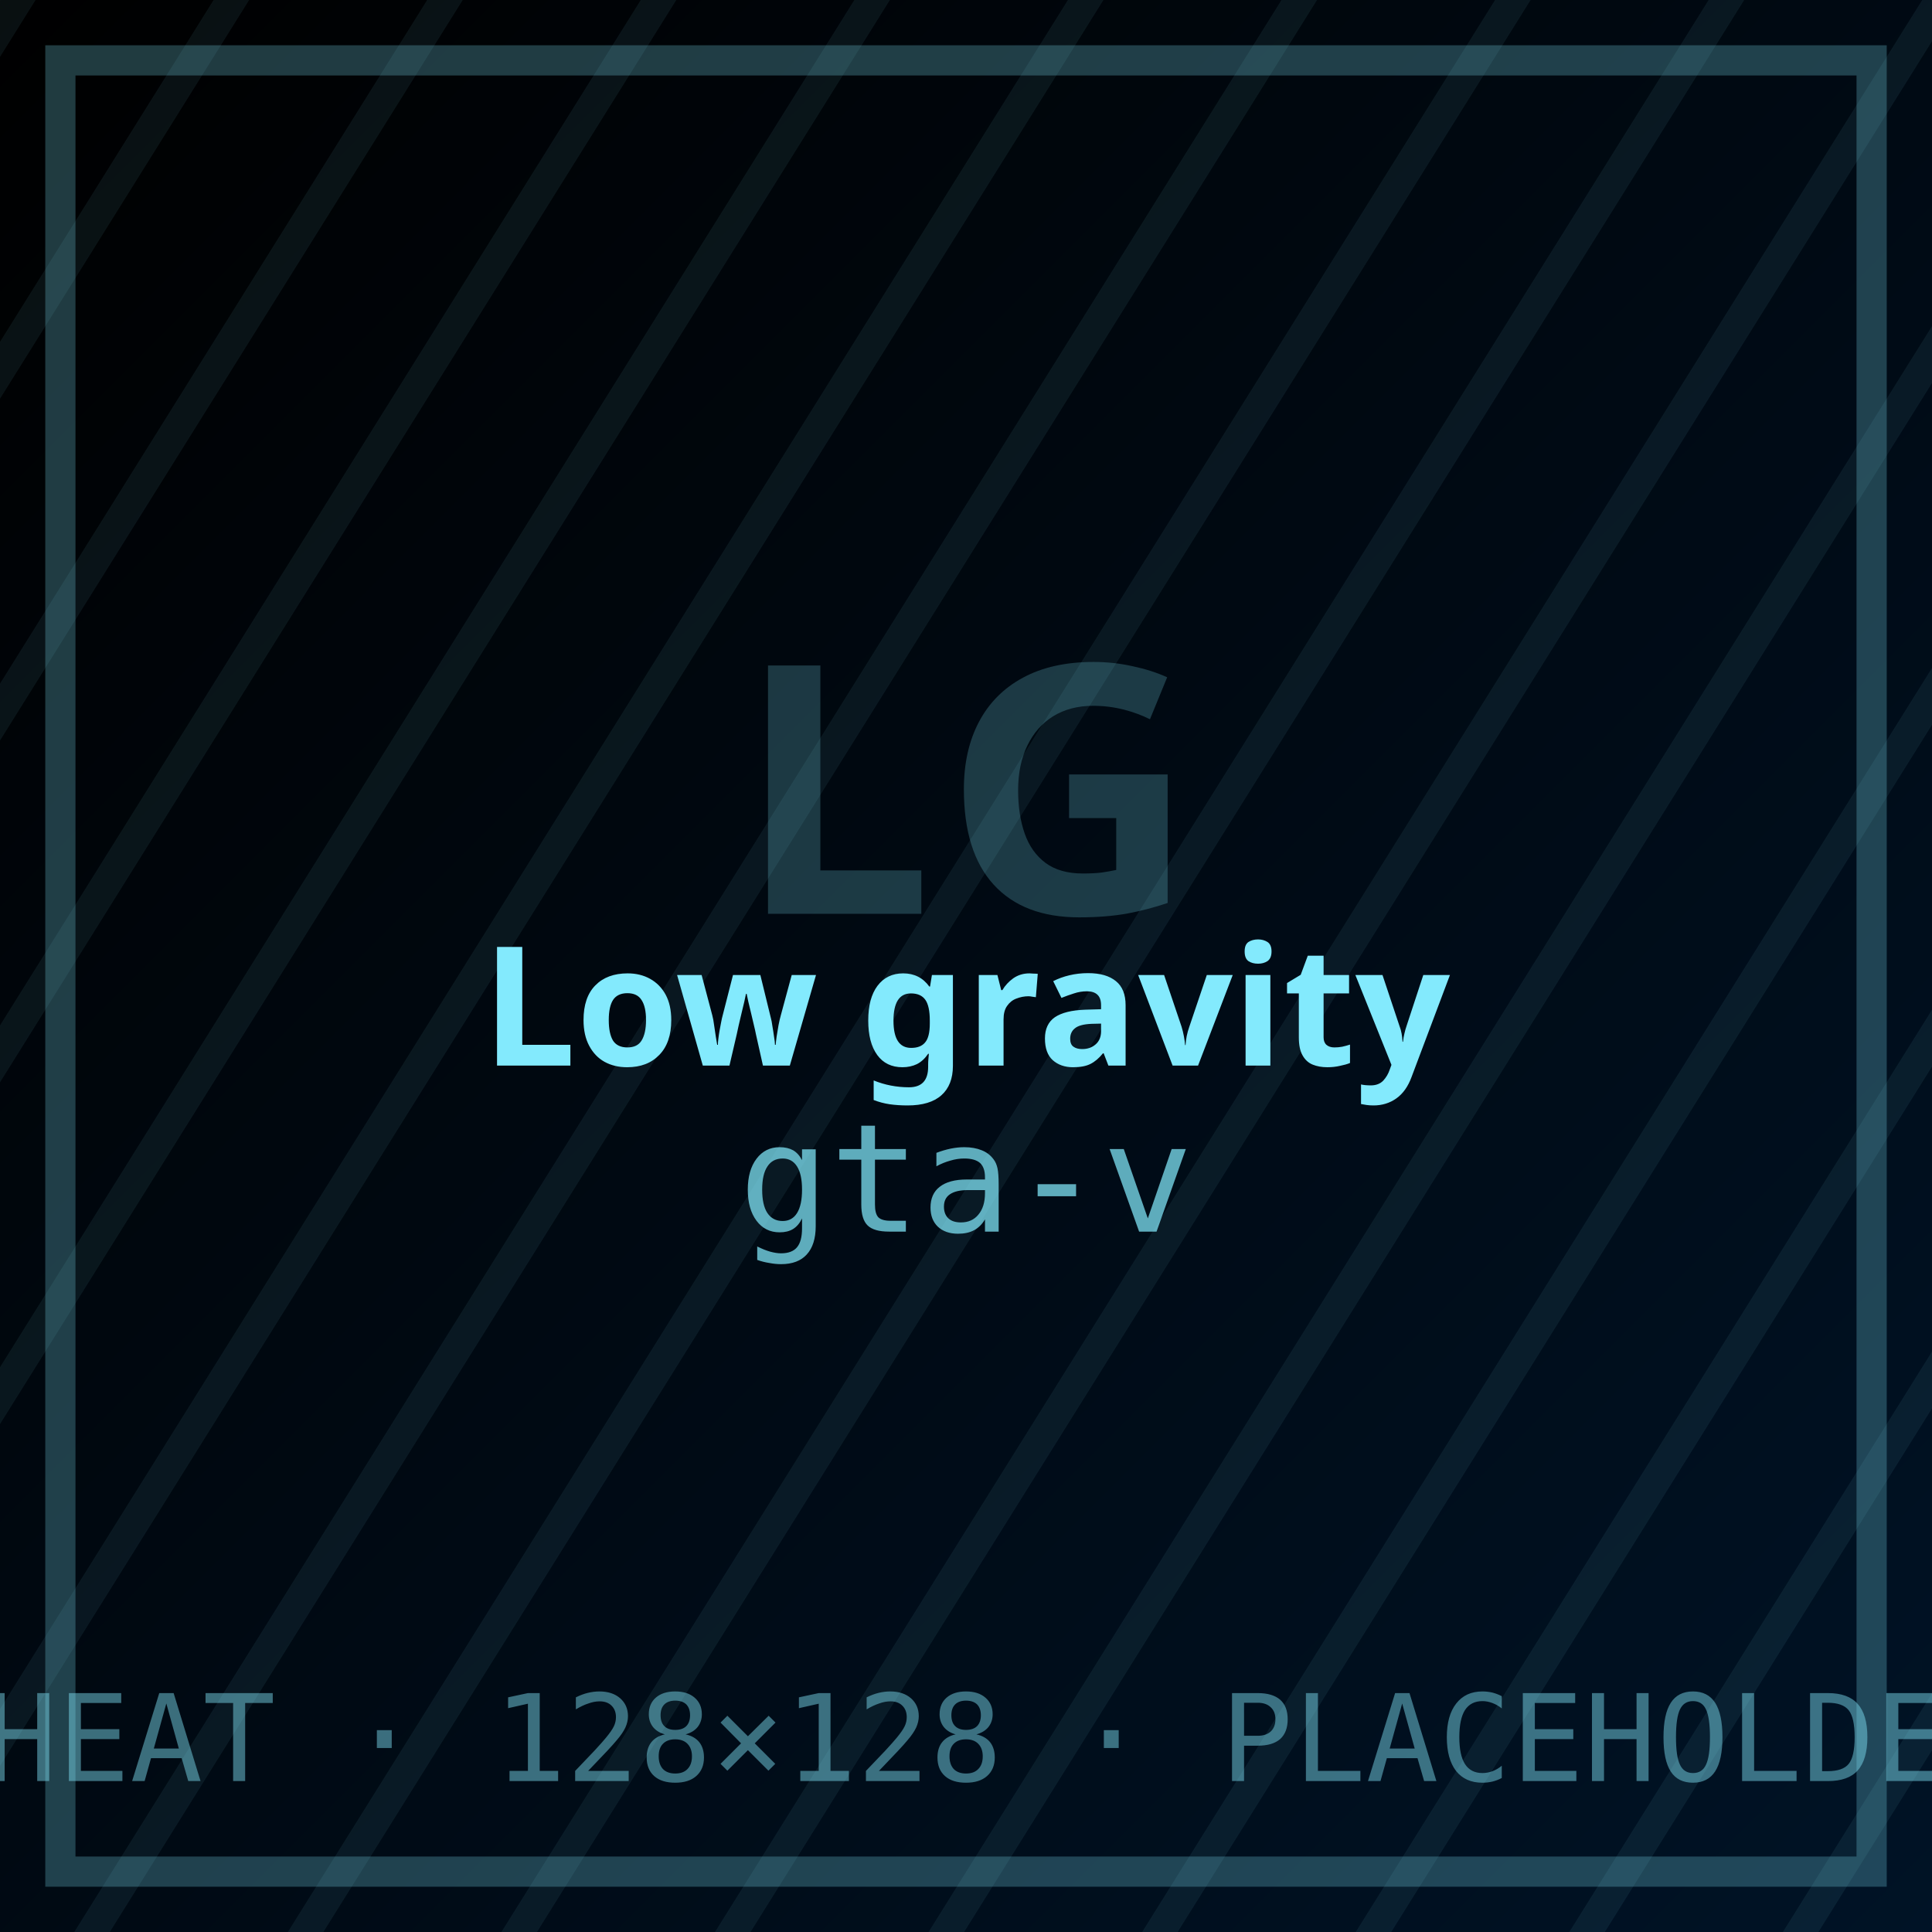
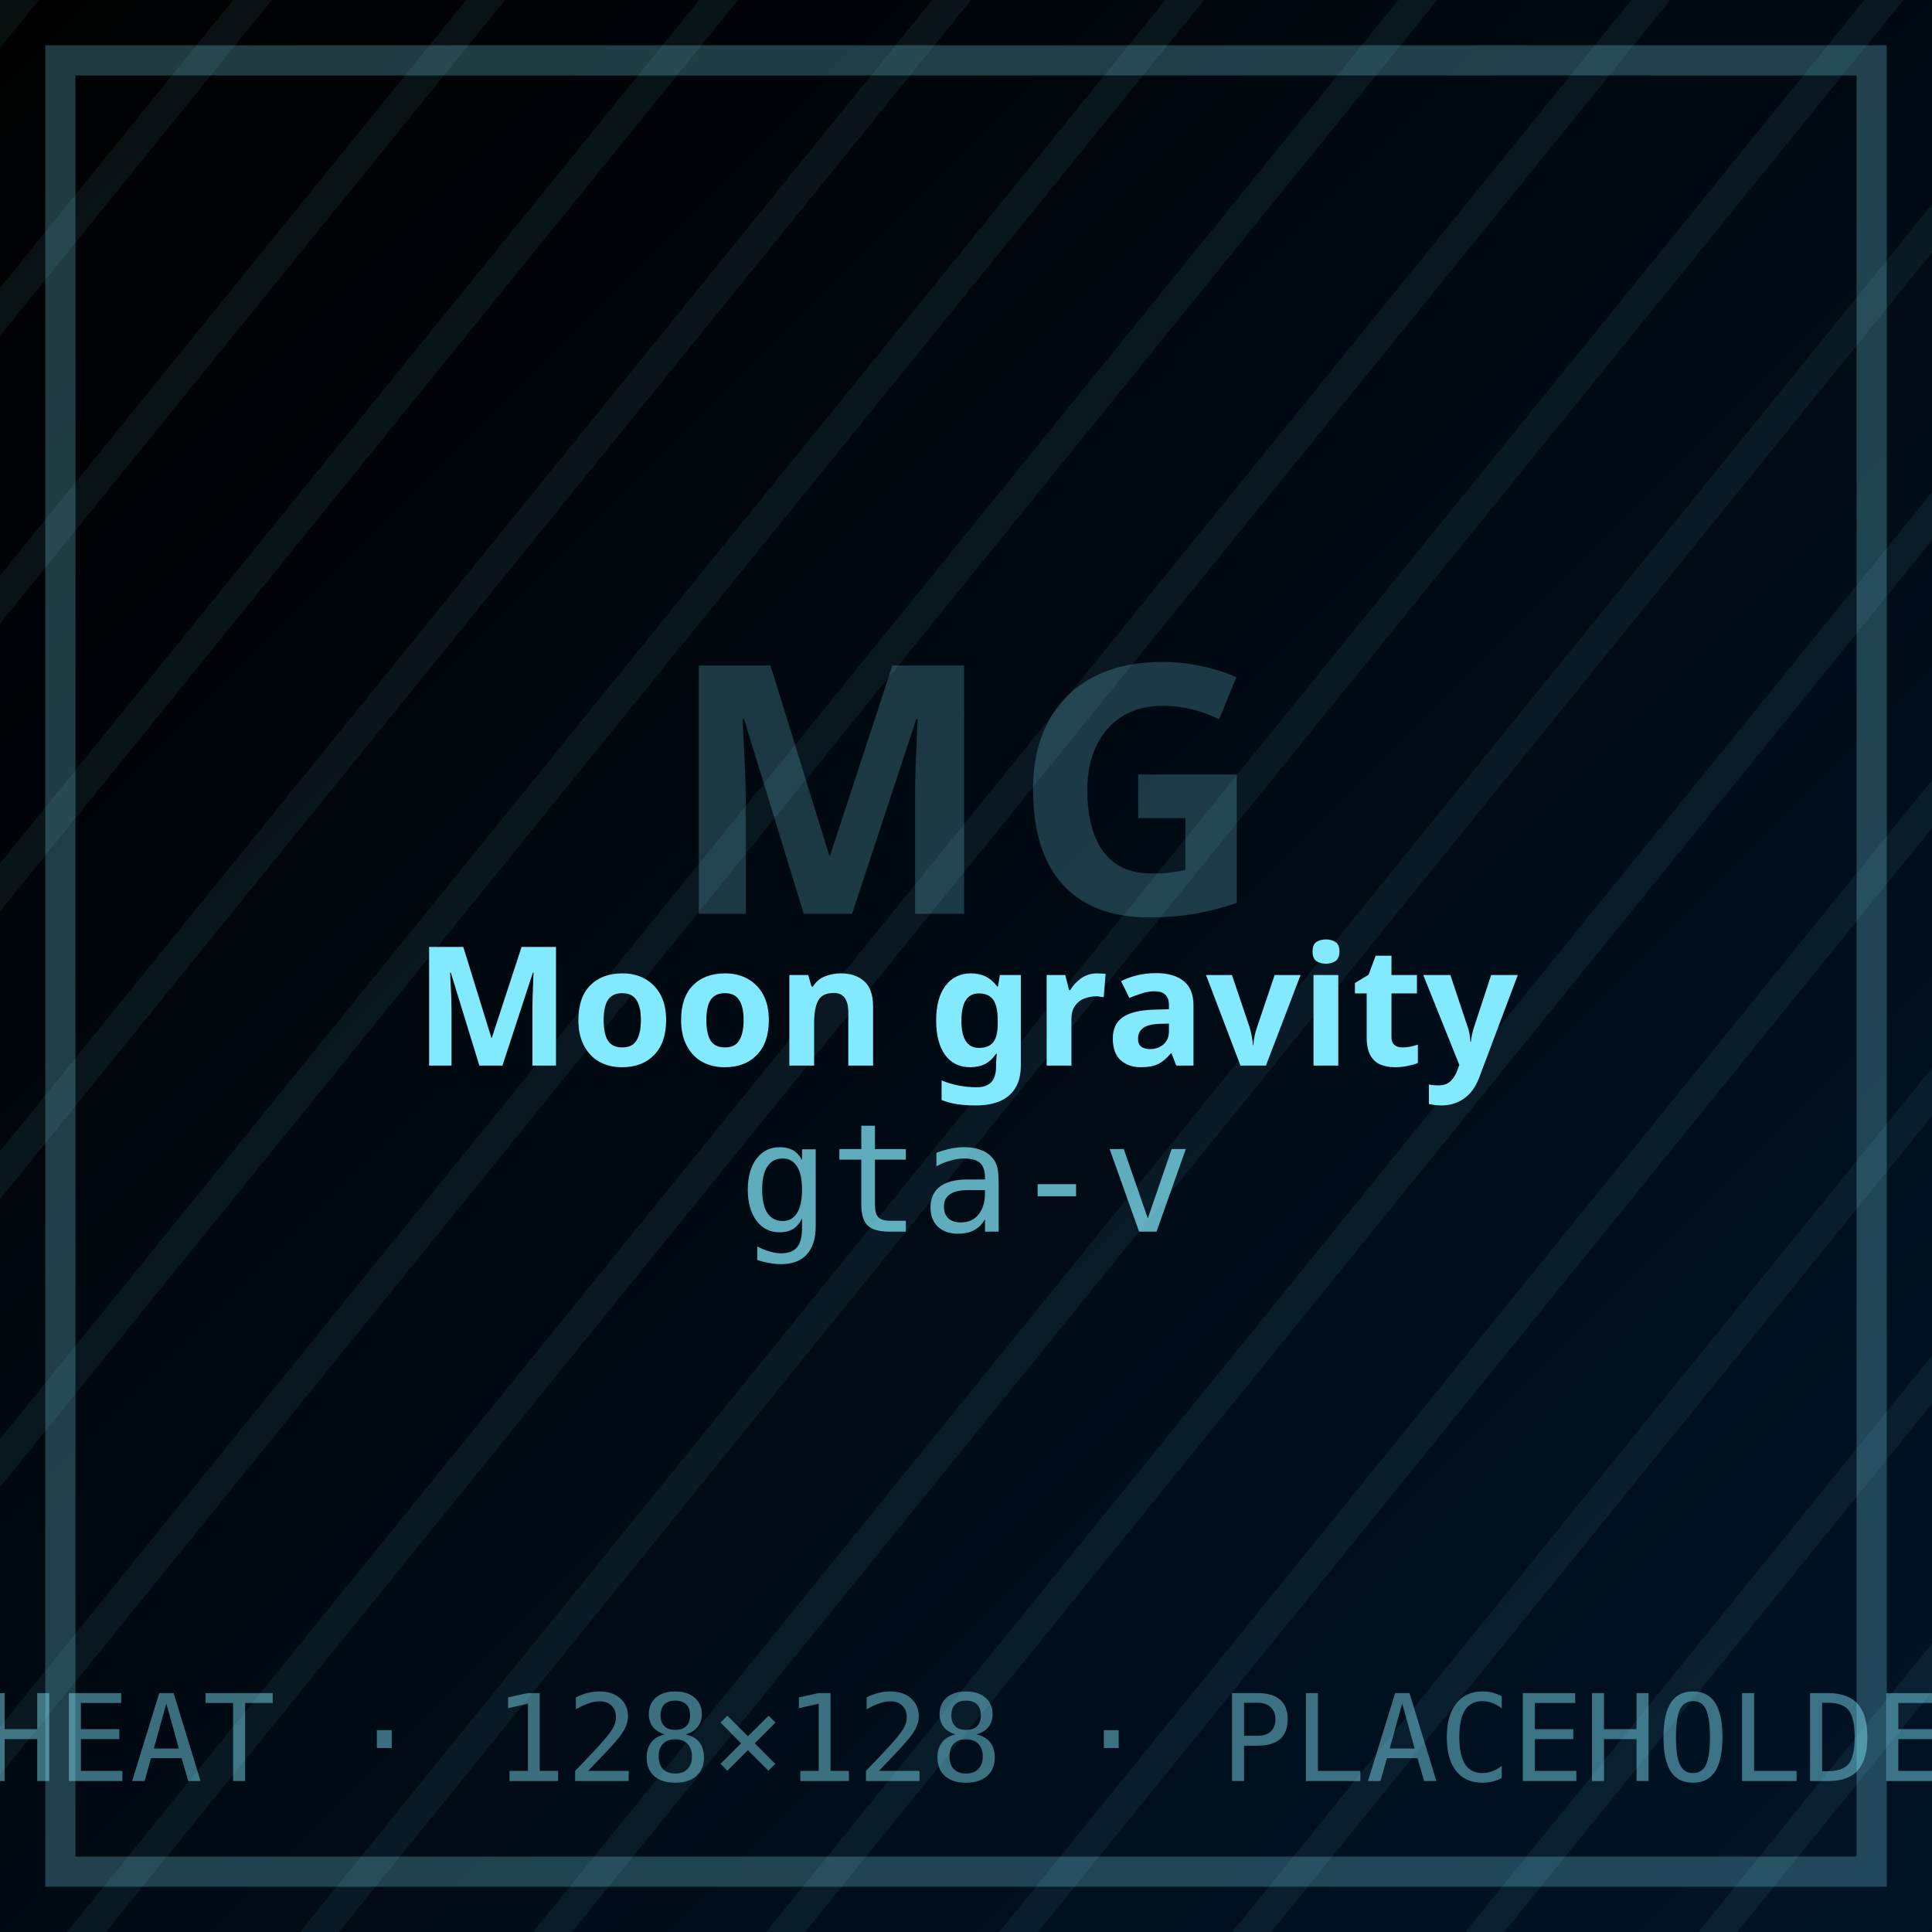
- <svg xmlns="http://www.w3.org/2000/svg" width="128" height="128" viewBox="0 0 128 128" role="img" aria-label="Low gravity — placeholder image">
+ <svg xmlns="http://www.w3.org/2000/svg" width="128" height="128" viewBox="0 0 128 128" role="img" aria-label="Moon gravity — placeholder image">
  <defs>
    <linearGradient id="g" x1="0" y1="0" x2="1" y2="1">
      <stop offset="0" stop-color="#000000" />
      <stop offset="1" stop-color="#001326" />
    </linearGradient>
-     <pattern id="p" width="12" height="12" patternUnits="userSpaceOnUse" patternTransform="rotate(32)">
+     <pattern id="p" width="12" height="12" patternUnits="userSpaceOnUse" patternTransform="rotate(39)">
      <rect width="2" height="12" fill="#83eafd" opacity="0.07" />
    </pattern>
  </defs>
  <rect width="128" height="128" fill="url(#g)" />
  <rect width="128" height="128" fill="url(#p)" />
  <rect x="4" y="4" width="120" height="120" fill="none" stroke="#83eafd" stroke-opacity="0.25" stroke-width="2" />
-   <text x="64" y="60.544" text-anchor="middle" font-family="ui-sans-serif,system-ui,sans-serif" font-weight="800" font-size="23.04" fill="#83eafd" fill-opacity="0.22" letter-spacing="1.152">LG</text>
-   <text x="64" y="70.6" text-anchor="middle" font-family="ui-sans-serif,system-ui,sans-serif" font-weight="700" font-size="11" fill="#83eafd">Low gravity</text>
+   <text x="64" y="60.544" text-anchor="middle" font-family="ui-sans-serif,system-ui,sans-serif" font-weight="800" font-size="23.04" fill="#83eafd" fill-opacity="0.22" letter-spacing="1.152">MG</text>
+   <text x="64" y="70.6" text-anchor="middle" font-family="ui-sans-serif,system-ui,sans-serif" font-weight="700" font-size="11" fill="#83eafd">Moon gravity</text>
  <text x="64" y="81.6" text-anchor="middle" font-family="ui-monospace,SFMono-Regular,monospace" font-size="10" fill="#83eafd" fill-opacity="0.72">gta-v</text>
  <text x="64" y="118" text-anchor="middle" font-family="ui-monospace,SFMono-Regular,monospace" font-size="8" fill="#83eafd" fill-opacity="0.45">CHEAT · 128×128 · PLACEHOLDER</text>
</svg>
